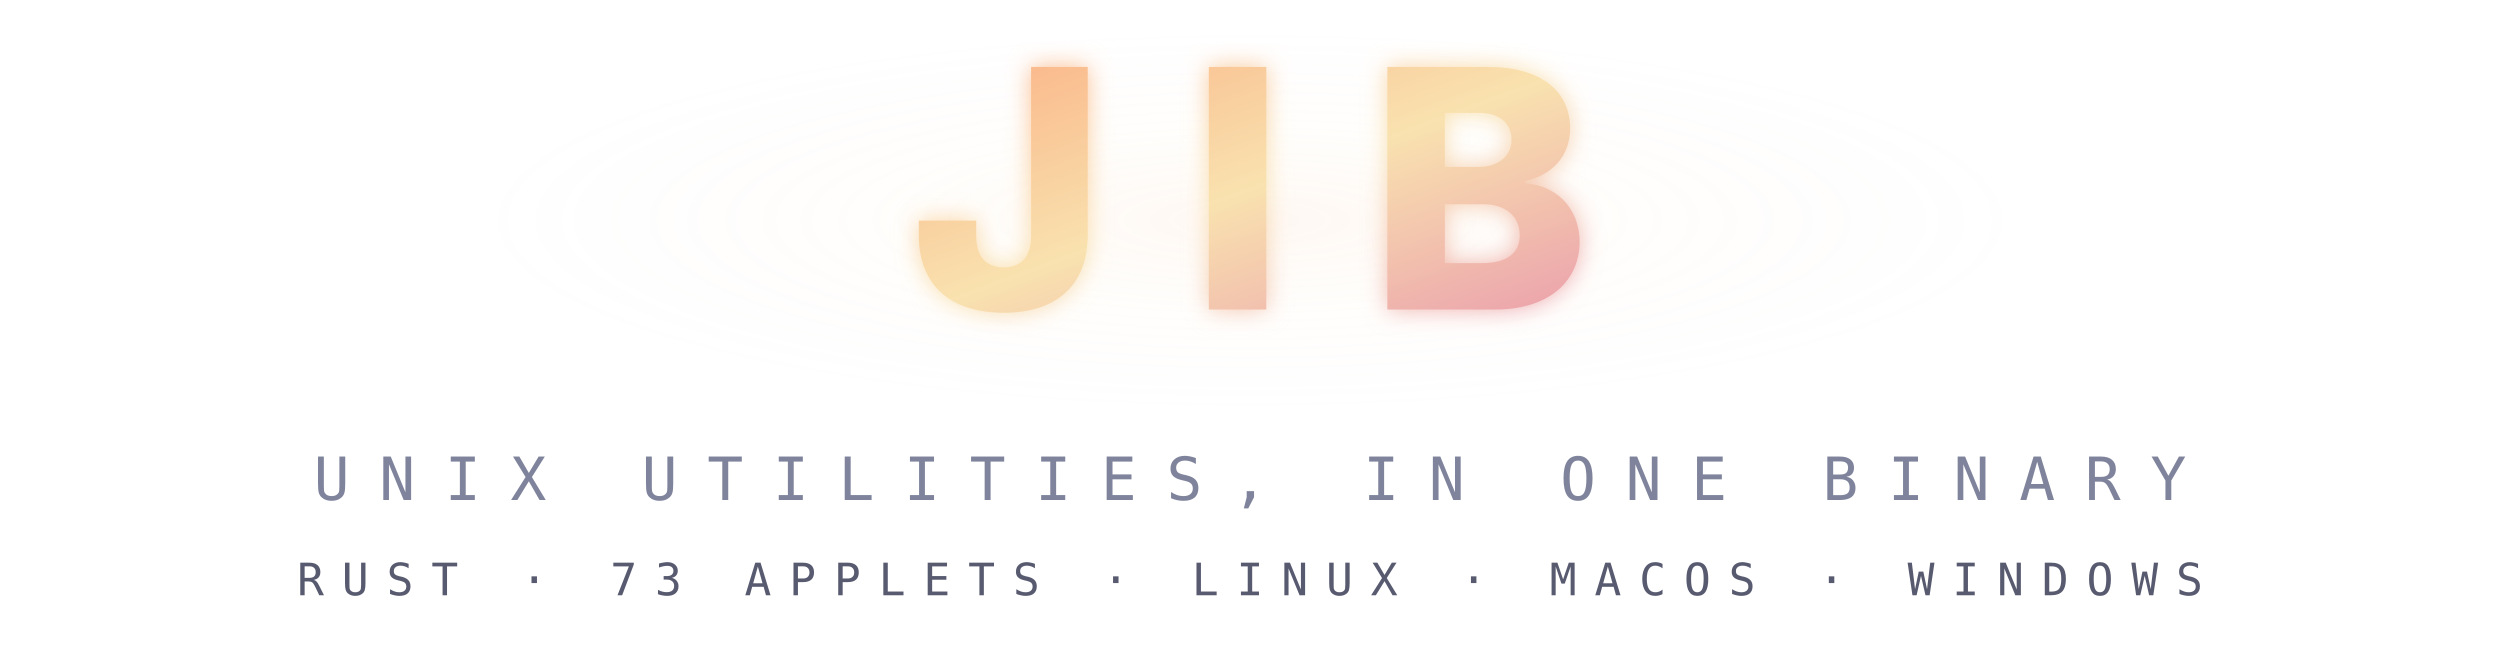
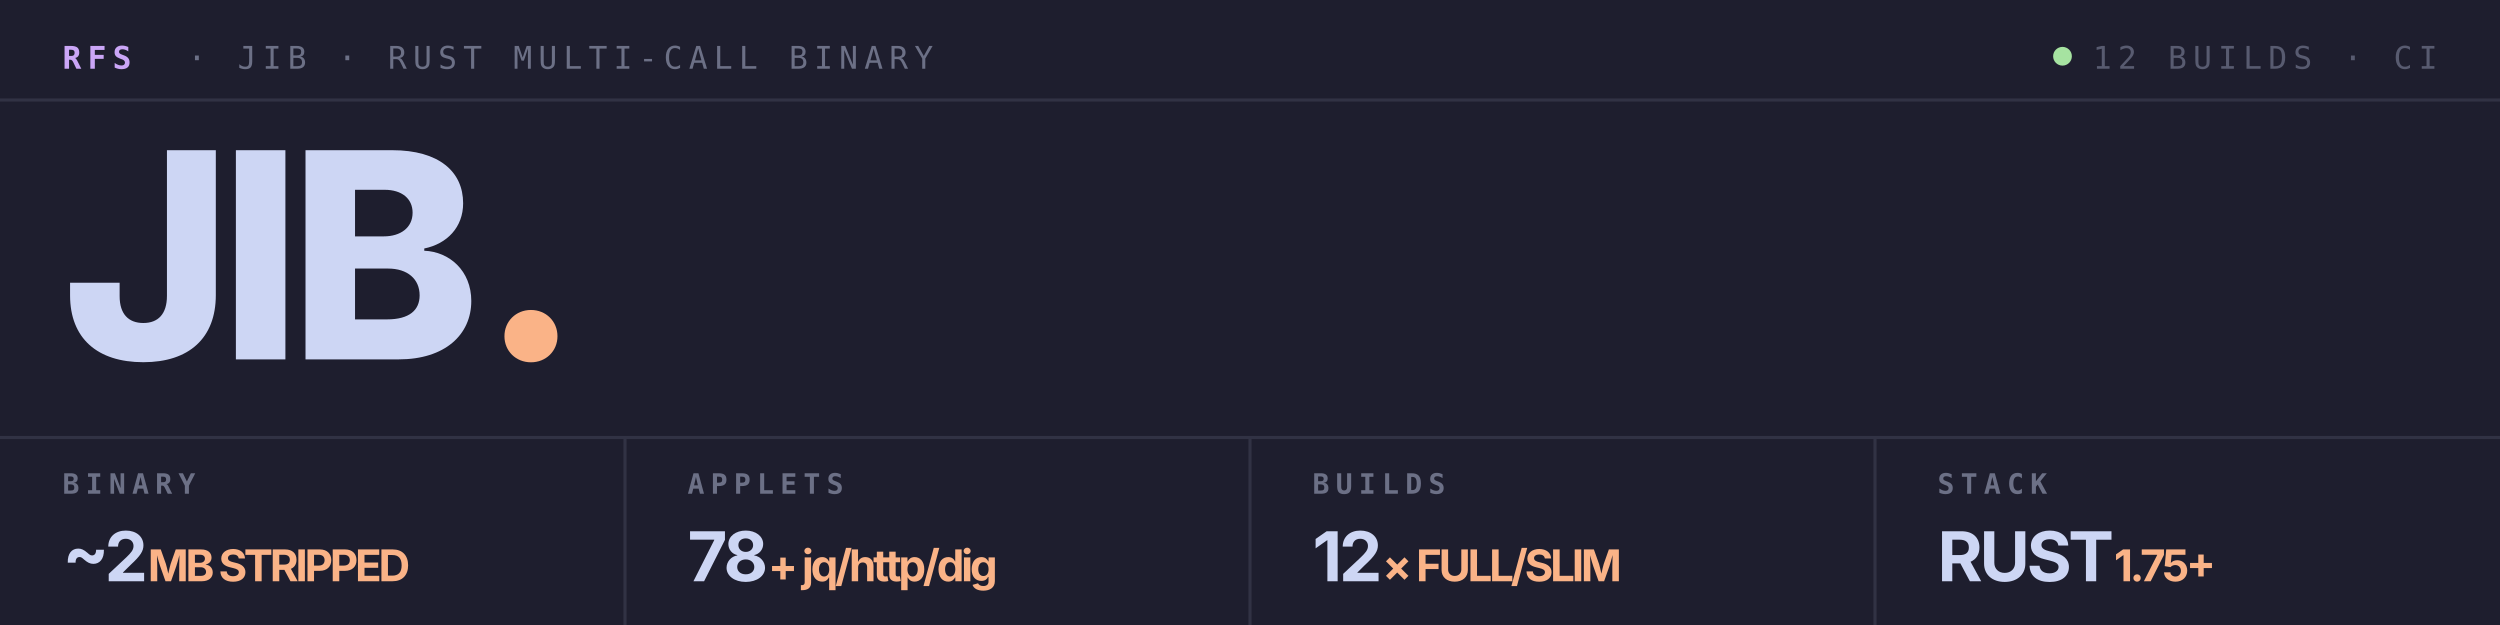
- <svg xmlns="http://www.w3.org/2000/svg" viewBox="0 0 420 110" fill="none">
-   <defs>
-     <linearGradient id="grad" x1="0%" y1="0%" x2="100%" y2="100%">
-       <stop offset="0%" stop-color="#fab387" />
-       <stop offset="50%" stop-color="#f9e2af" />
-       <stop offset="100%" stop-color="#eba0ac" />
-     </linearGradient>
-     <radialGradient id="glow" cx="50%" cy="40%" r="40%">
-       <stop offset="0%" stop-color="#fab387" stop-opacity="0.10" />
-       <stop offset="50%" stop-color="#f9e2af" stop-opacity="0.04" />
-       <stop offset="100%" stop-color="#eba0ac" stop-opacity="0" />
-     </radialGradient>
-     <filter id="textglow">
-       <feGaussianBlur in="SourceGraphic" stdDeviation="2" result="blur" />
-       <feComposite in="SourceGraphic" in2="blur" operator="over" />
-     </filter>
-   </defs>
-   <ellipse cx="210" cy="45" rx="160" ry="40" fill="url(#glow)" />
-   <text x="210" y="52" text-anchor="middle" font-family="'Inter', 'SF Pro Display', 'Segoe UI', 'Helvetica Neue', Arial, sans-serif" font-size="56" font-weight="800" fill="url(#grad)" letter-spacing="14" filter="url(#textglow)">JIB</text>
-   <line x1="130" y1="68" x2="290" y2="68" stroke="url(#grad)" stroke-width="0.6" opacity="0.2" />
-   <text x="210" y="84" text-anchor="middle" font-family="'JetBrains Mono', 'SF Mono', 'Fira Code', 'Cascadia Code', monospace" font-size="10" font-weight="400" fill="#7f849c" letter-spacing="5">UNIX UTILITIES, IN ONE BINARY</text>
-   <text x="210" y="100" text-anchor="middle" font-family="'JetBrains Mono', 'SF Mono', 'Fira Code', monospace" font-size="7.5" font-weight="400" fill="#585b70" letter-spacing="3">RUST  ·  73 APPLETS  ·  LINUX  ·  MACOS  ·  WINDOWS</text>
+ <svg xmlns="http://www.w3.org/2000/svg" viewBox="0 0 800 200" fill="none">
+   <rect x="0" y="0" width="800" height="200" fill="#1e1e2e" />
+   <line x1="0" y1="32" x2="800" y2="32" stroke="#313244" stroke-width="1" />
+   <text x="20" y="22" font-family="'JetBrains Mono', 'SF Mono', 'Fira Code', 'Cascadia Code', monospace" font-size="10" font-weight="700" fill="#cba6f7" letter-spacing="2">RFS</text>
+   <text x="60" y="22" font-family="'JetBrains Mono', 'SF Mono', 'Fira Code', 'Cascadia Code', monospace" font-size="10" font-weight="500" fill="#6c7086" letter-spacing="2">·  JIB  ·  RUST MULTI-CALL BINARY</text>
+   <circle cx="660" cy="18" r="3" fill="#a6e3a1" />
+   <text x="780" y="22" text-anchor="end" font-family="'JetBrains Mono', 'SF Mono', 'Fira Code', 'Cascadia Code', monospace" font-size="10" font-weight="500" fill="#585b70" letter-spacing="2">12 BUILDS · CI</text>
+   <text x="20" y="115" font-family="'Inter', 'SF Pro Display', 'Segoe UI', 'Helvetica Neue', Arial, sans-serif" font-size="92" font-weight="800" fill="#cdd6f4" letter-spacing="-4">JIB<tspan fill="#fab387">.</tspan>
+   </text>
+   <line x1="0" y1="140" x2="800" y2="140" stroke="#313244" stroke-width="1" />
+   <line x1="200" y1="140" x2="200" y2="200" stroke="#313244" stroke-width="1" />
+   <line x1="400" y1="140" x2="400" y2="200" stroke="#313244" stroke-width="1" />
+   <line x1="600" y1="140" x2="600" y2="200" stroke="#313244" stroke-width="1" />
+   <text x="20" y="158" font-family="'JetBrains Mono', 'SF Mono', 'Fira Code', 'Cascadia Code', monospace" font-size="9" font-weight="600" fill="#6c7086" letter-spacing="2">BINARY</text>
+   <text x="20" y="186" font-family="'Inter', 'SF Pro Display', 'Segoe UI', 'Helvetica Neue', Arial, sans-serif" font-size="22" font-weight="700" fill="#cdd6f4" letter-spacing="-1">~2<tspan fill="#fab387" font-size="14"> MB STRIPPED</tspan>
+   </text>
+   <text x="220" y="158" font-family="'JetBrains Mono', 'SF Mono', 'Fira Code', 'Cascadia Code', monospace" font-size="9" font-weight="600" fill="#6c7086" letter-spacing="2">APPLETS</text>
+   <text x="220" y="186" font-family="'Inter', 'SF Pro Display', 'Segoe UI', 'Helvetica Neue', Arial, sans-serif" font-size="22" font-weight="700" fill="#cdd6f4" letter-spacing="-1">78<tspan fill="#fab387" font-size="14"> + jq/http/dig</tspan>
+   </text>
+   <text x="420" y="158" font-family="'JetBrains Mono', 'SF Mono', 'Fira Code', 'Cascadia Code', monospace" font-size="9" font-weight="600" fill="#6c7086" letter-spacing="2">BUILDS</text>
+   <text x="420" y="186" font-family="'Inter', 'SF Pro Display', 'Segoe UI', 'Helvetica Neue', Arial, sans-serif" font-size="22" font-weight="700" fill="#cdd6f4" letter-spacing="-1">12<tspan fill="#fab387" font-size="14"> × FULL/SLIM</tspan>
+   </text>
+   <text x="620" y="158" font-family="'JetBrains Mono', 'SF Mono', 'Fira Code', 'Cascadia Code', monospace" font-size="9" font-weight="600" fill="#6c7086" letter-spacing="2">STACK</text>
+   <text x="620" y="186" font-family="'Inter', 'SF Pro Display', 'Segoe UI', 'Helvetica Neue', Arial, sans-serif" font-size="22" font-weight="700" fill="#cdd6f4" letter-spacing="-1">RUST<tspan fill="#fab387" font-size="14"> 1.75+</tspan>
+   </text>
</svg>
